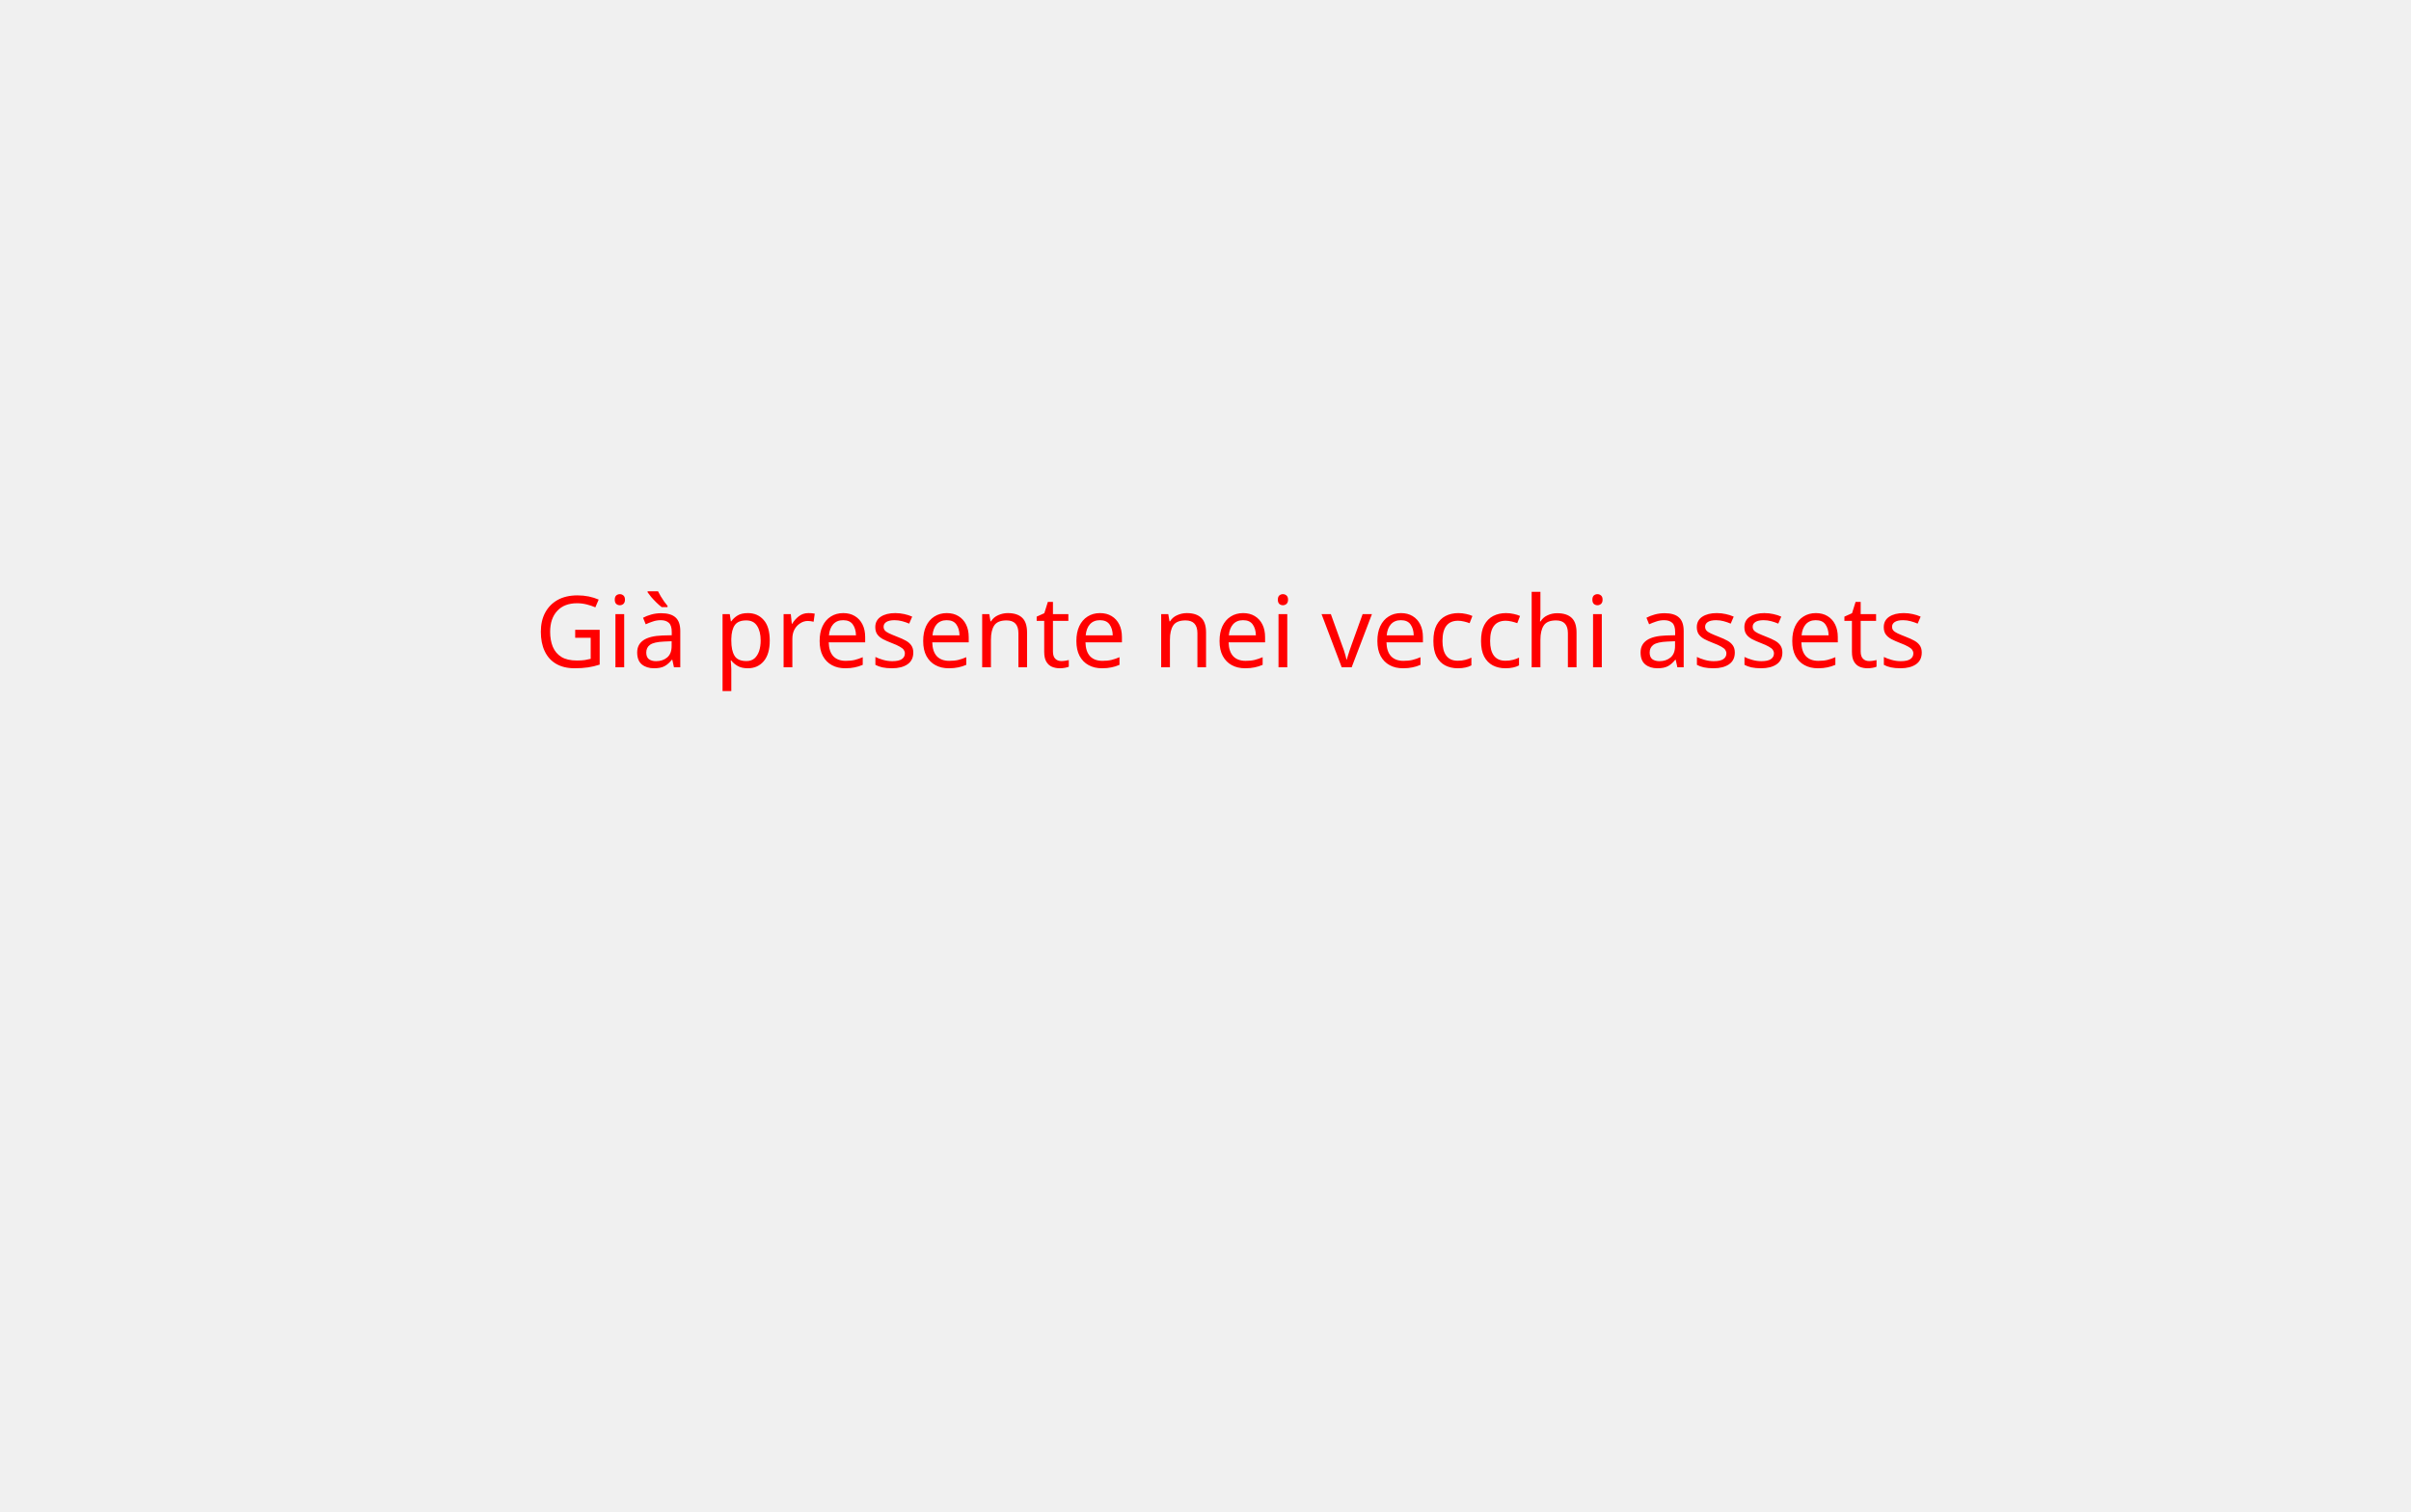
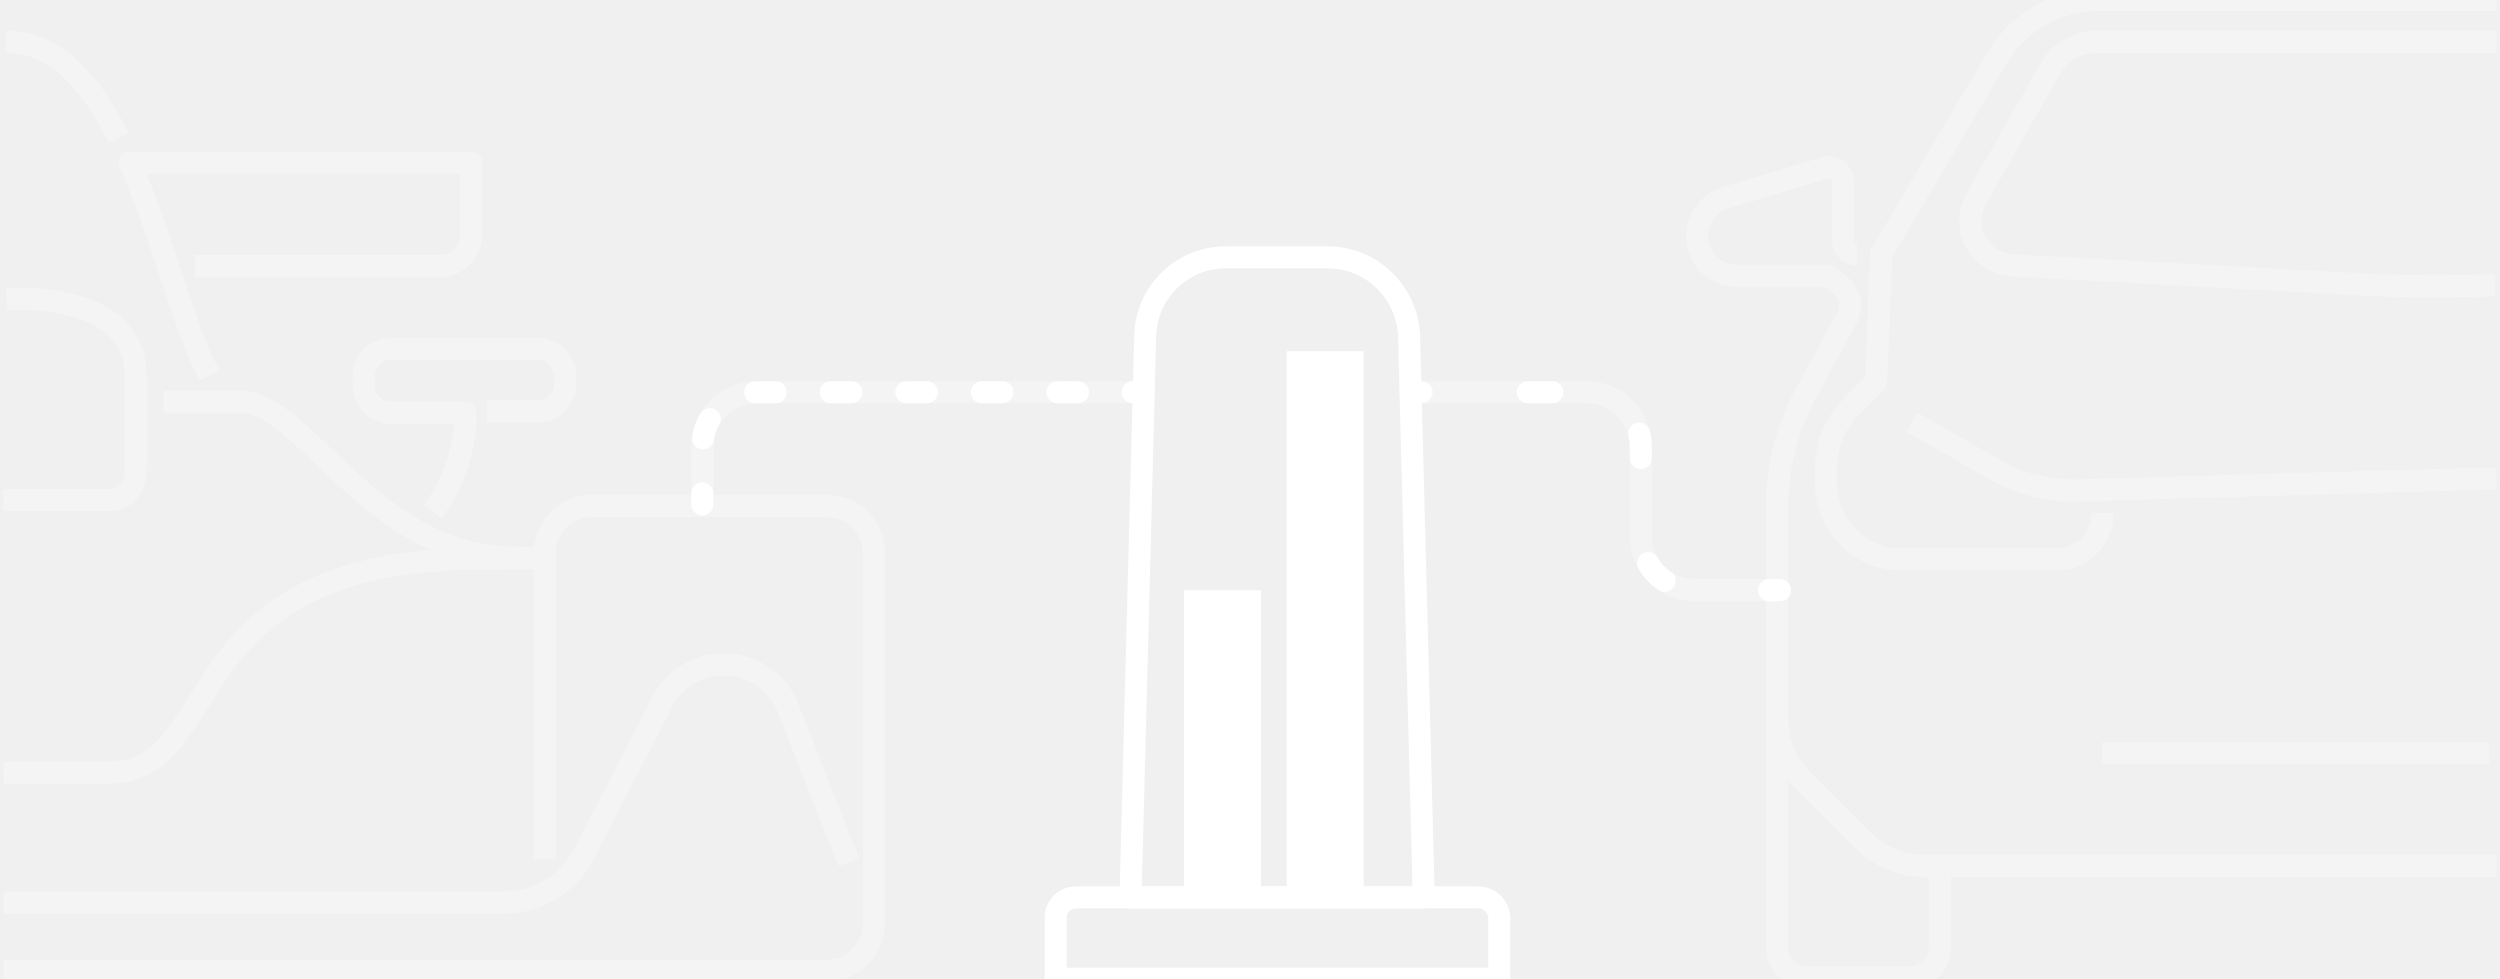
- <svg xmlns="http://www.w3.org/2000/svg" viewBox="0 0 340 213.2">
-   <g id="UI">
-     <text transform="translate(75.41 94.11)" style="font-size: 14px;fill: red;font-family: UniversLTStd, Univers LT Std">Già presente nei vecchi assets</text>
+ <svg xmlns="http://www.w3.org/2000/svg" version="1.1" id="bg" x="0px" y="0px" viewBox="0 0 341 133.5" style="enable-background:new 0 0 341 133.5;" xml:space="preserve">
+   <style type="text/css">
+ 	.st0{fill:#FFFFFF;}
+ 	.st1{opacity:0.3;fill:none;stroke:#FFFFFF;stroke-width:3;stroke-linejoin:round;enable-background:new    ;}
+ 	.st2{fill:none;stroke:#FFFFFF;stroke-width:3;stroke-linecap:round;stroke-linejoin:round;}
+ 	.st3{fill:none;stroke:#FFFFFF;stroke-width:3;stroke-linecap:round;stroke-linejoin:round;stroke-dasharray:2.811,7.495;}
+ 	.st4{fill:none;stroke:#FFFFFF;stroke-width:3;stroke-linecap:round;stroke-linejoin:round;stroke-dasharray:3.348,14.506;}
+ 	.st5{opacity:0.3;}
+ 	.st6{fill:none;stroke:#FFFFFF;stroke-width:3;stroke-linejoin:round;}
+ </style>
+   <g id="recharge">
+     <rect x="161.5" y="80.5" class="st0" width="10.5" height="41.9" />
+     <rect x="175.5" y="47.9" class="st0" width="10.5" height="74.5" />
+     <path class="st1" d="M95.8,68.8v-7.9c0-4.1,3.3-7.4,7.4-7.4h0H156" />
+     <path class="st1" d="M192.4,53.5h24c4.1,0,7.4,3.3,7.4,7.4c0,0,0,0,0,0l0,0v12.2c0,4.1,3.3,7.4,7.4,7.4c0,0,0,0,0,0h11.6" />
+     <g>
+       <line class="st2" x1="95.8" y1="68.8" x2="95.8" y2="67.3" />
+       <path class="st3" d="M95.9,59.8c0.5-3.6,3.7-6.3,7.3-6.3h47.5" />
+       <line class="st2" x1="154.5" y1="53.5" x2="156" y2="53.5" />
+     </g>
+     <g>
+       <line class="st2" x1="192.4" y1="53.5" x2="193.9" y2="53.5" />
+       <path class="st4" d="M208.4,53.5h8c4.1,0,7.4,3.3,7.4,7.4c0,0,0,0,0,0l0,0v12.2c0,4.1,3.3,7.4,7.4,7.4c0,0,0,0,0,0h2.8" />
+       <line class="st2" x1="241.3" y1="80.5" x2="242.8" y2="80.5" />
+     </g>
+     <g>
+       <g>
+         <g class="st5">
+           <path class="st6" d="M59,69.8c2.9-3.9,4.5-8.6,4.5-13.5H53.3c-2,0-3.7-1.6-3.7-3.7c0,0,0,0,0-0.1l0,0v-1.2c0-2,1.6-3.7,3.7-3.7      h20.1c2,0,3.7,1.7,3.7,3.7c0,0,0,0,0,0l0,0v1.1c0,2-1.6,3.7-3.7,3.7h-7" />
+           <path class="st6" d="M16.2,18.8C12.5,11.4,7.7,5.8,1,5.7H0.8" />
+           <path class="st6" d="M28.6,51.2c-3.4-6-6.3-18.6-10.9-29h46.6v9.7c0,2.5-2,4.5-4.5,4.4H26.6" />
+           <path class="st6" d="M115.8,117.6l-8.3-21c-1.9-4.9-7.4-7.2-12.3-5.3c-2.3,0.9-4.1,2.7-5.1,4.9L80,115.8      c-2,4.4-6.4,7.3-11.2,7.3H0.5" />
+           <path class="st6" d="M74.3,117.2V75.4c0-3.5,2.9-6.4,6.4-6.4h32.1c3.5,0,6.4,2.9,6.4,6.4v50.6c0,3.5-2.9,6.4-6.4,6.4H0.5" />
+           <path class="st6" d="M0.9,40.8c1.4-0.1,17.6-0.9,17.6,10.4v12.9c0,2.3-1.5,4.1-3.3,4.1H0.5" />
+           <path class="st6" d="M22.3,54.8h10.4c9,0,18,21.3,37.8,21.3h3.7l-8.4,0.1c-43,0-34.5,29.2-51.1,29.2H0.5" />
+         </g>
+         <g class="st5">
+           <path class="st6" d="M242.4,95.6v33.7c0,2.2,1.8,4,4,4h14.2c2.2,0,4-1.8,4-4V118" />
+           <path class="st6" d="M340.5,118.1h-78c-3.1,0-6.1-1.2-8.3-3.4l-8.4-8.4c-2.2-2.2-3.4-5.2-3.4-8.3V69.2c0-5.6,1.4-11,4.1-15.9      l5.4-9.9c0.8-1.5,0.5-3.3-0.8-4.4l-1.7-1.4h-12.5c-3,0-5.4-2.4-5.4-5.4v0l0,0l0,0c0-2.4,1.6-4.5,3.8-5.2l13.6-4.1      c1-0.3,2.1,0.3,2.4,1.3c0.1,0.2,0.1,0.4,0.1,0.6v8c0,1.1,0.9,1.9,1.9,1.9l0,0l0,0" />
+           <path class="st6" d="M260.8,57.6L272,64c3.4,2,7.3,3,11.3,2.9l48.1-1.4l9.1-0.2" />
+           <path class="st6" d="M340.5,0h-54.3c-5.7,0-10.9,3-13.8,7.9l-15.8,26.7l-0.7,17.5l-3.4,3.4c-2.2,2.2-3.4,5.2-3.4,8.2v2.4      c0,5.6,4.6,10.2,10.2,10.2h21.2c3.5,0,6.3-2.8,6.3-6.3l0,0" />
+           <polyline class="st6" points="339.5,102.7 331.2,102.7 286.8,102.7     " />
+           <path class="st6" d="M340.5,5.7h-54.6c-2.6,0-4.9,1.4-6.2,3.6l-10.2,17.9c-1.6,2.9-0.6,6.5,2.3,8.2c0.8,0.4,1.7,0.7,2.6,0.8      l49.7,2.7c4.8,0.2,11.5,0.2,16.2,0" />
+         </g>
+       </g>
+       <path class="st6" d="M146.8,122.4h54.8c1.6,0,2.9,1.3,2.9,2.9l0,0l0,0v8.2h-60.5v-8.2C143.9,123.7,145.2,122.4,146.8,122.4    C146.7,122.4,146.7,122.4,146.8,122.4L146.8,122.4z" />
+       <path class="st6" d="M167.2,35.1h13.9c6,0,10.9,4.8,11.1,10.8l2,76.5h-40l2-76.5C156.3,39.9,161.2,35.1,167.2,35.1z" />
+     </g>
  </g>
</svg>
